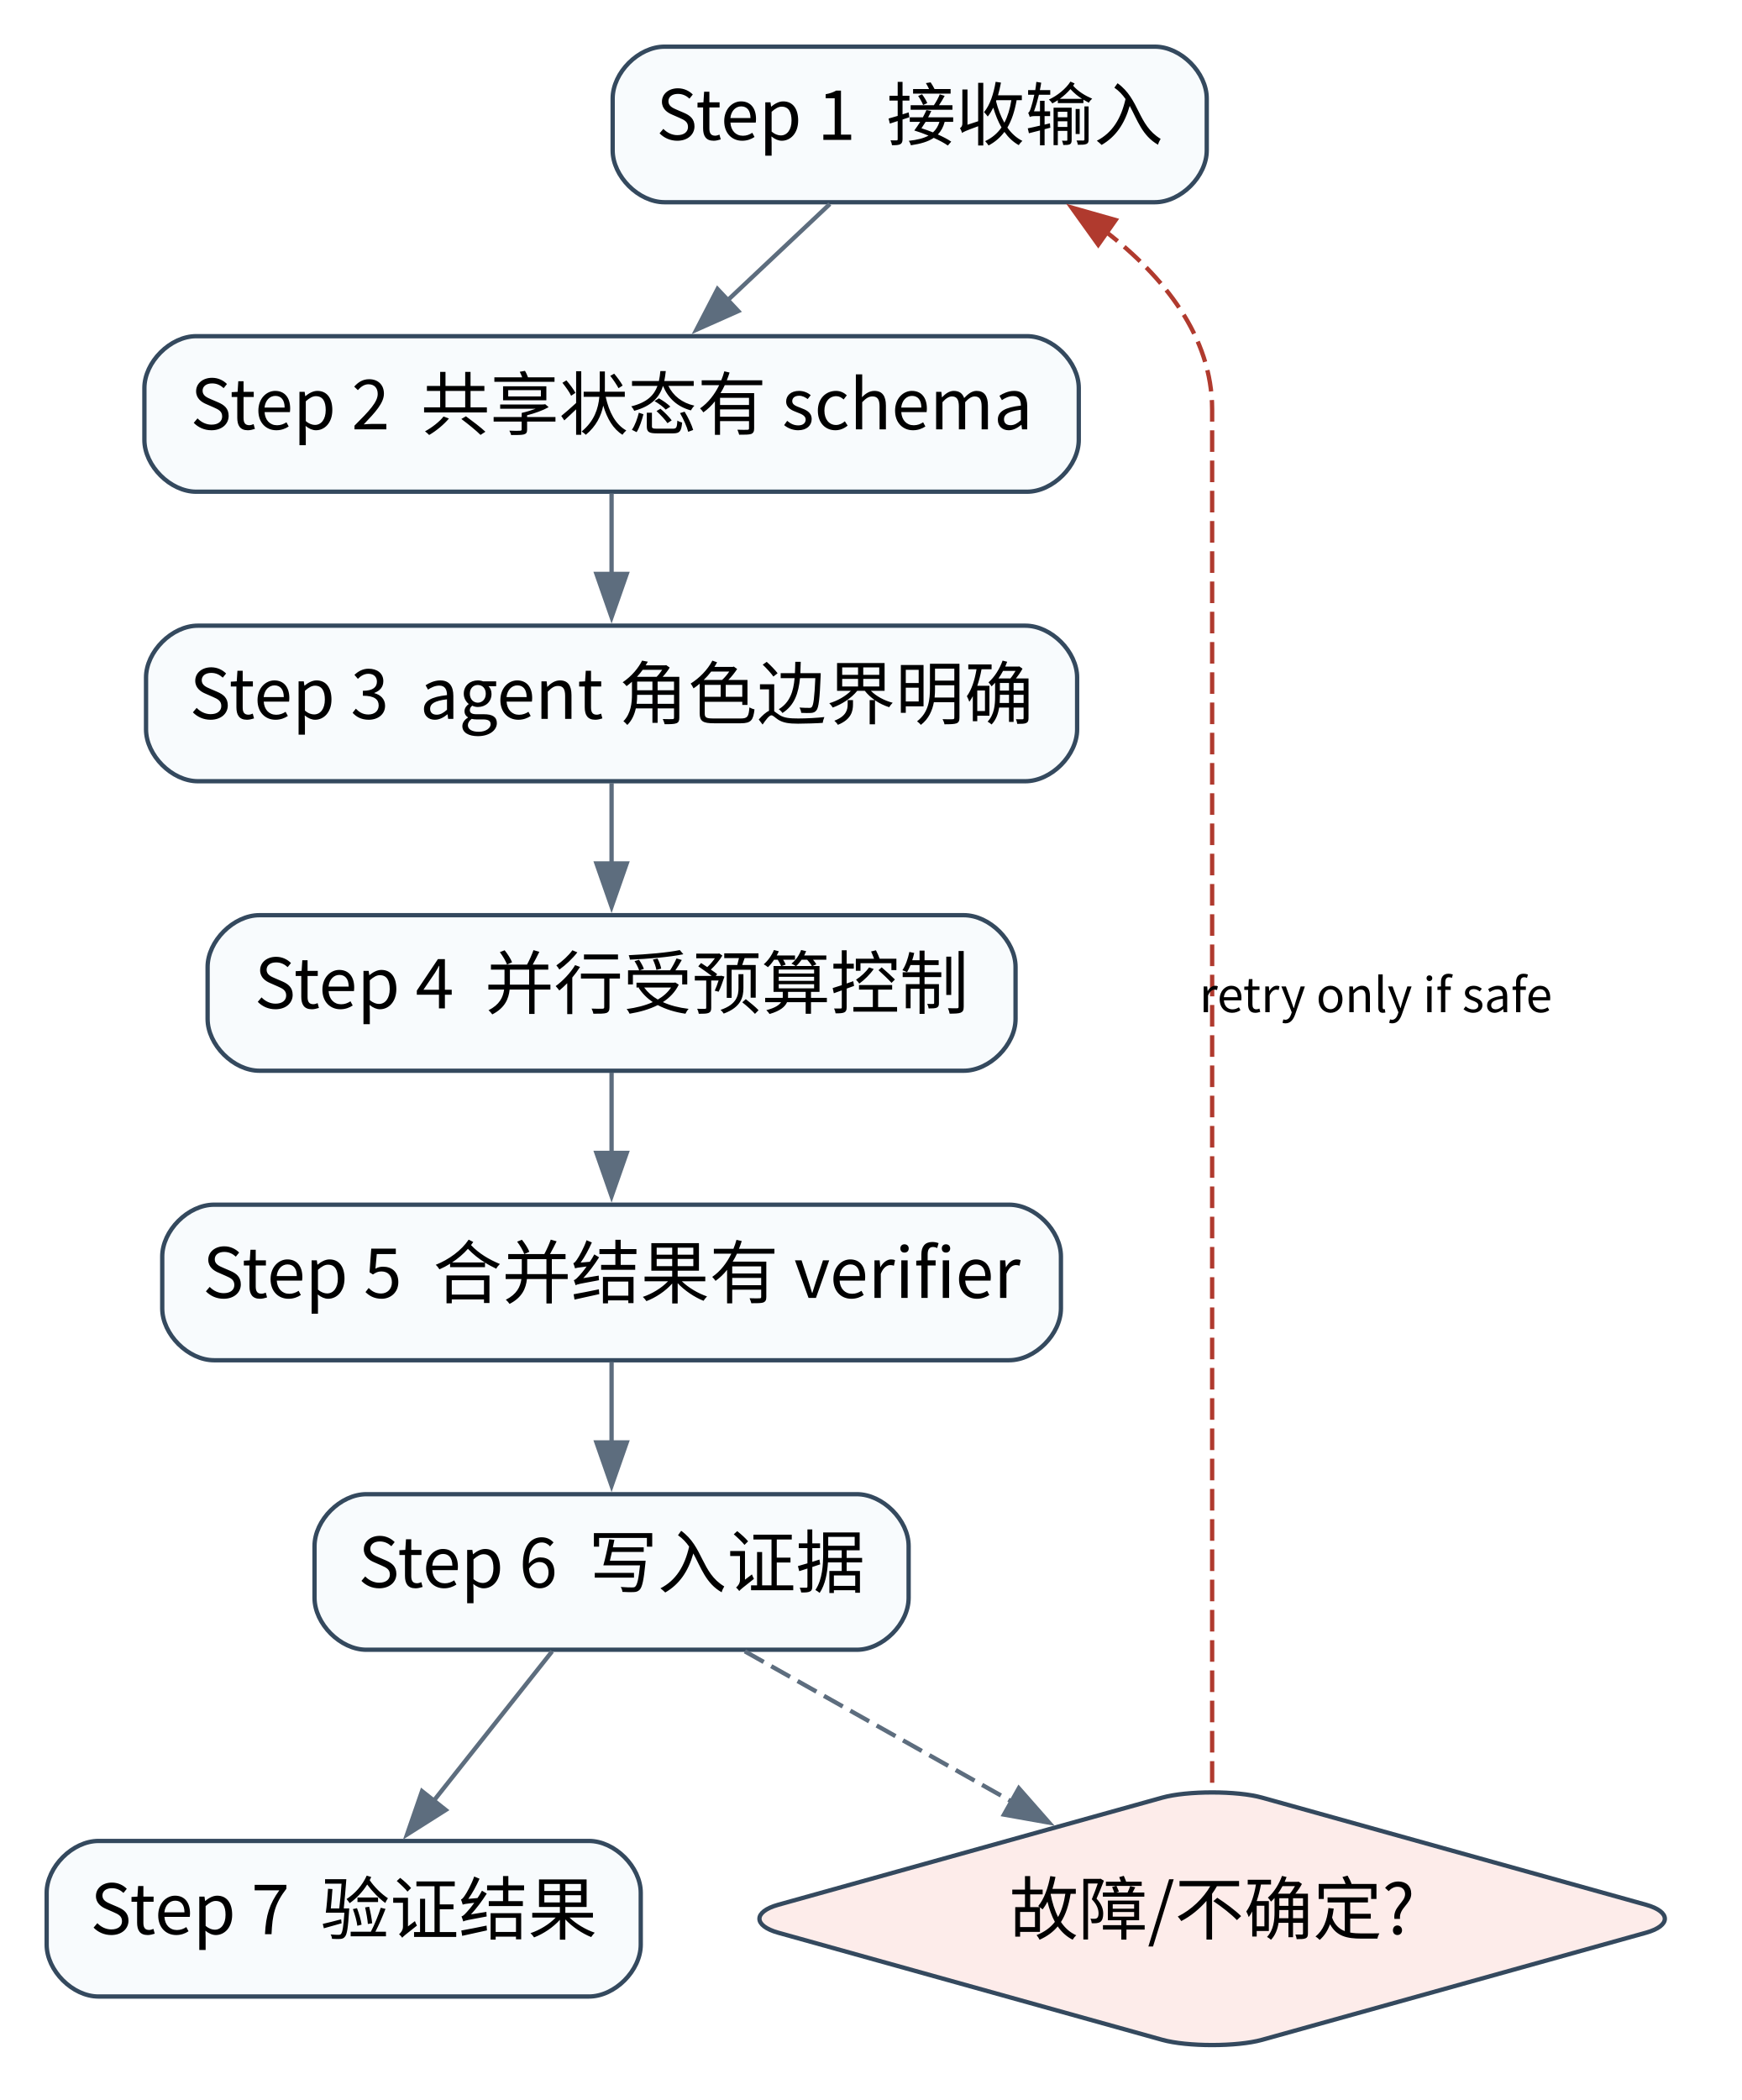
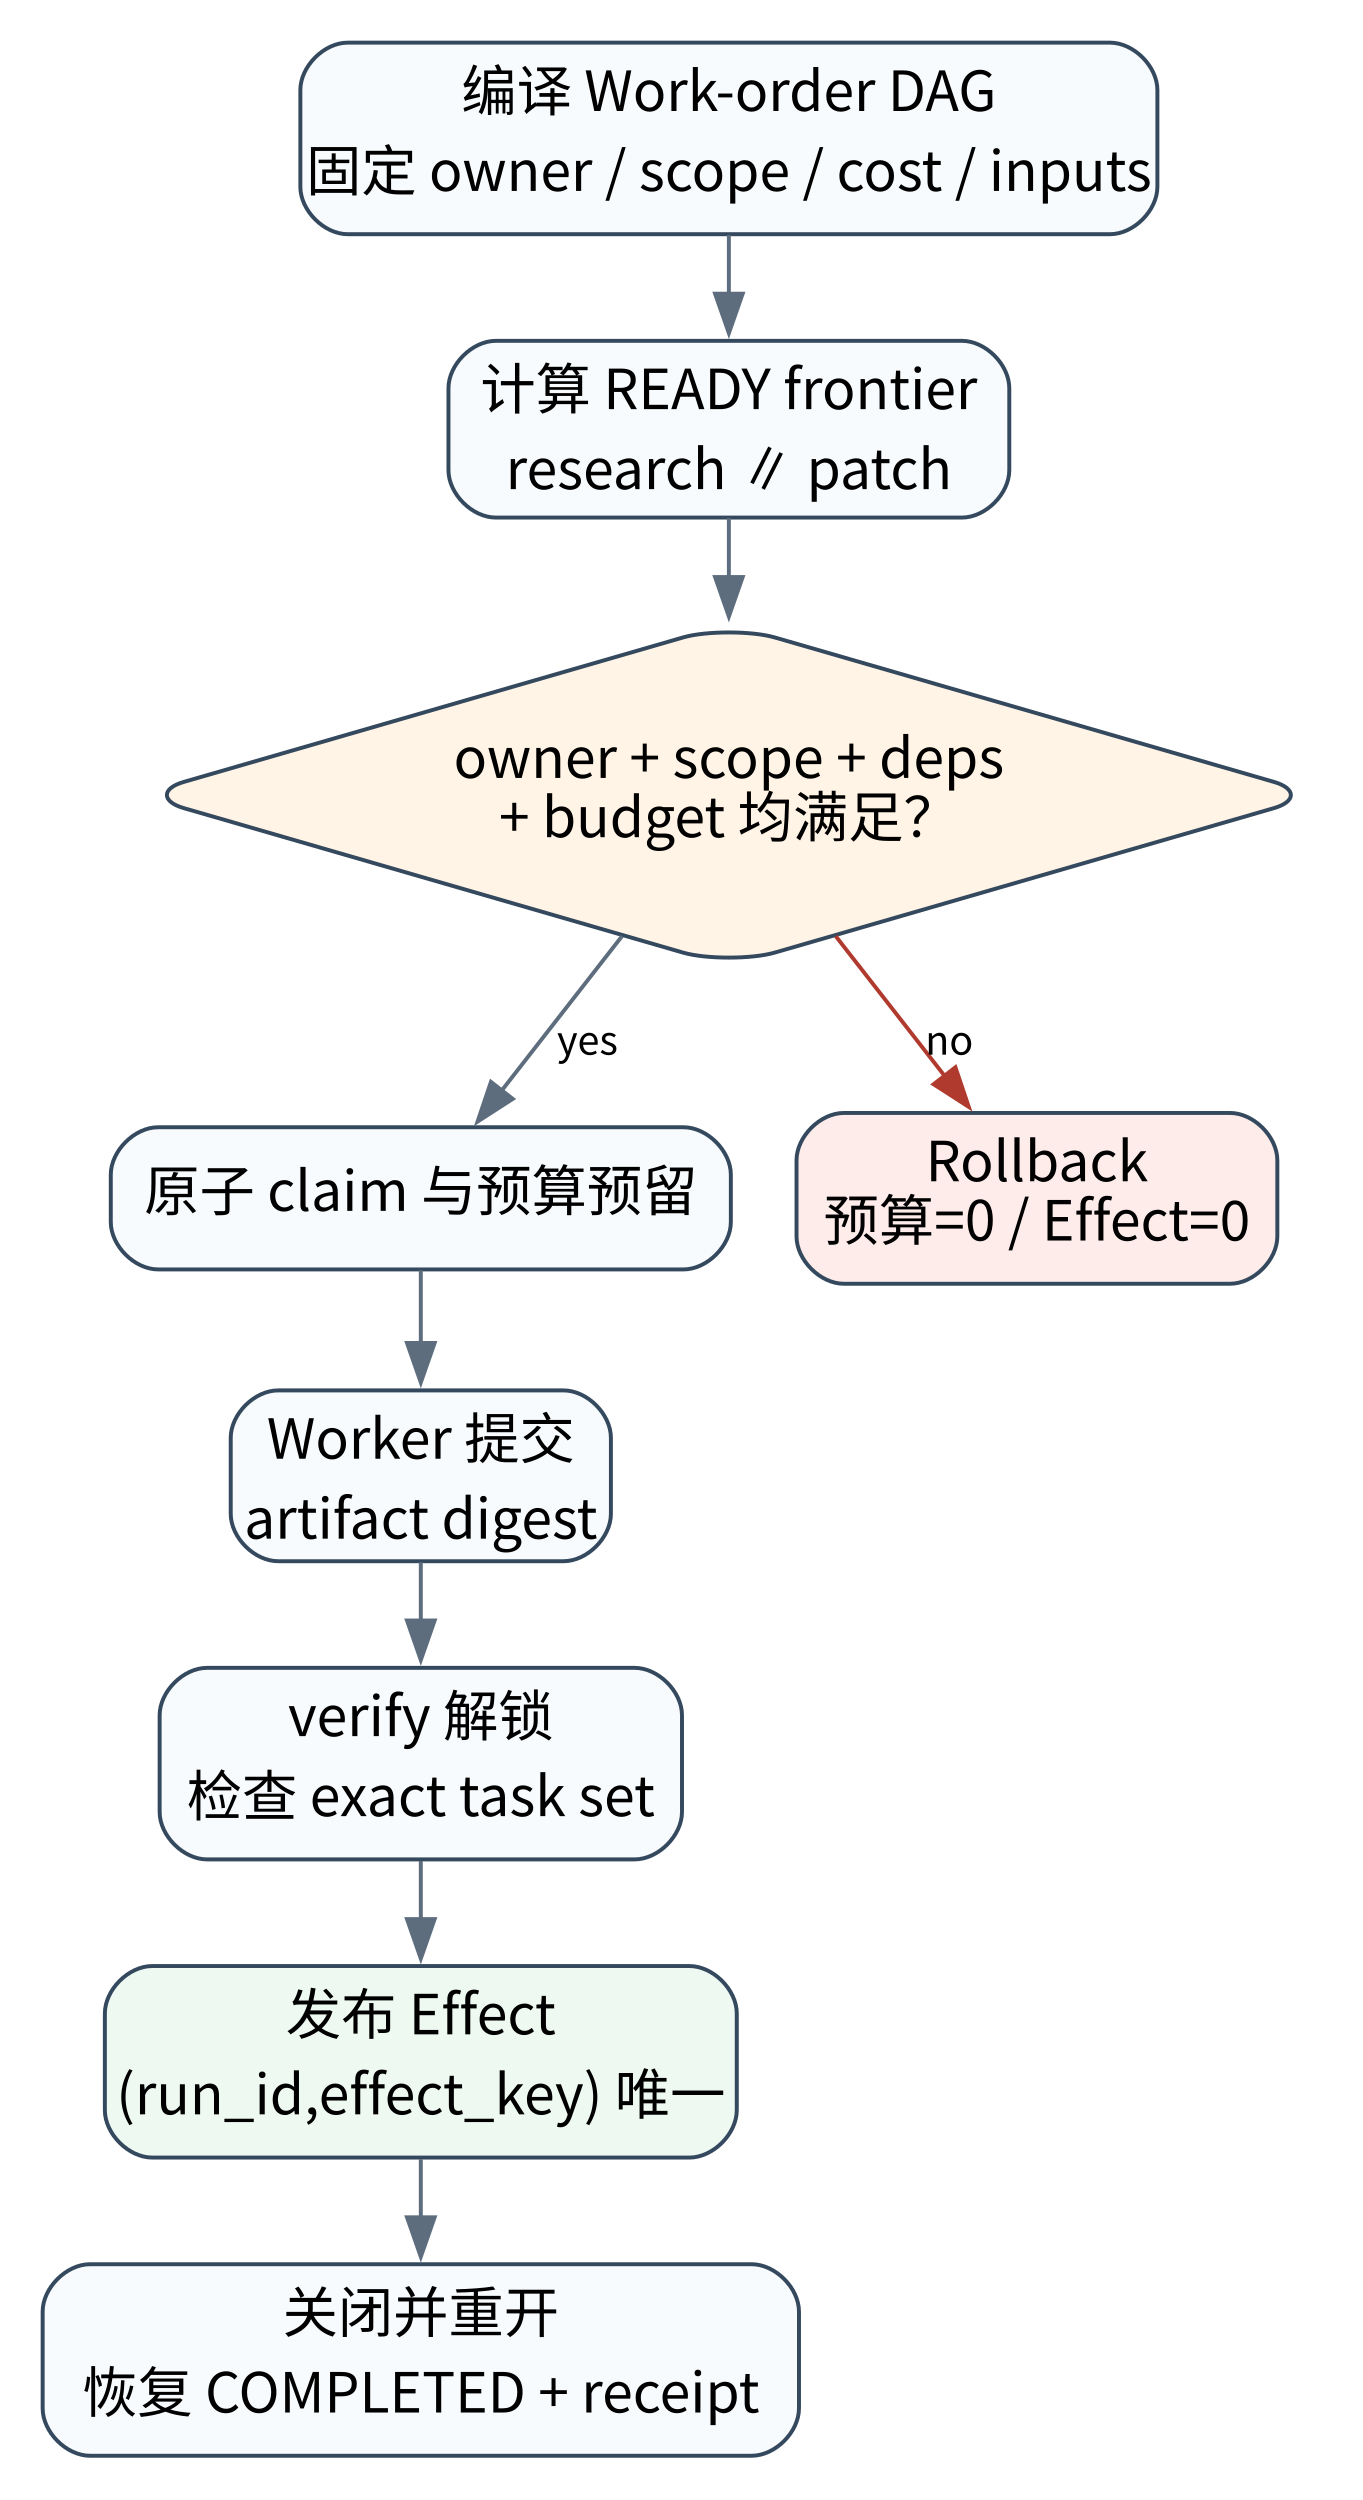
- <svg xmlns="http://www.w3.org/2000/svg" width="403pt" height="486pt" viewBox="0.00 0.00 403.00 486.00">
-   <g id="graph0" class="graph" transform="scale(1 1) rotate(0) translate(10.8 475.3)">
+ <svg xmlns="http://www.w3.org/2000/svg" width="345pt" height="633pt" viewBox="0.00 0.00 345.00 633.00">
+   <g id="graph0" class="graph" transform="scale(1 1) rotate(0) translate(10.8 621.8)">
    <g id="node1" class="node">
-       <path fill="#f8fbfd" stroke="#34495e" d="M256.5,-464.5C256.5,-464.5 143,-464.5 143,-464.5 137,-464.5 131,-458.5 131,-452.5 131,-452.5 131,-440.5 131,-440.5 131,-434.5 137,-428.5 143,-428.5 143,-428.5 256.5,-428.5 256.5,-428.5 262.5,-428.5 268.5,-434.5 268.5,-440.5 268.5,-440.5 268.5,-452.5 268.5,-452.5 268.5,-458.5 262.5,-464.5 256.5,-464.5" />
-       <text xml:space="preserve" text-anchor="middle" x="199.75" y="-442.93" font-family="Noto Sans CJK SC" font-size="16.00">Step 1  接收输入</text>
+       <path fill="#f8fbfd" stroke="#34495e" d="M270.25,-611C270.25,-611 77.25,-611 77.25,-611 71.25,-611 65.25,-605 65.25,-599 65.25,-599 65.25,-574.5 65.25,-574.5 65.25,-568.5 71.25,-562.5 77.25,-562.5 77.25,-562.5 270.25,-562.5 270.25,-562.5 276.25,-562.5 282.25,-568.5 282.25,-574.5 282.25,-574.5 282.25,-599 282.25,-599 282.25,-605 276.25,-611 270.25,-611" />
+       <text xml:space="preserve" text-anchor="middle" x="173.75" y="-593.7" font-family="Noto Sans CJK SC" font-size="14.00">编译 Work-order DAG</text>
+       <text xml:space="preserve" text-anchor="middle" x="173.75" y="-573.45" font-family="Noto Sans CJK SC" font-size="14.00">固定 owner / scope / cost / inputs</text>
    </g>
    <g id="node2" class="node">
-       <path fill="#f8fbfd" stroke="#34495e" d="M226.88,-397.5C226.88,-397.5 34.62,-397.5 34.62,-397.5 28.62,-397.5 22.62,-391.5 22.62,-385.5 22.62,-385.5 22.62,-373.5 22.62,-373.5 22.62,-367.5 28.62,-361.5 34.62,-361.5 34.62,-361.5 226.88,-361.5 226.88,-361.5 232.88,-361.5 238.88,-367.5 238.88,-373.5 238.88,-373.5 238.88,-385.5 238.88,-385.5 238.88,-391.5 232.88,-397.5 226.88,-397.5" />
-       <text xml:space="preserve" text-anchor="middle" x="130.75" y="-375.93" font-family="Noto Sans CJK SC" font-size="16.00">Step 2  共享状态有 schema</text>
+       <path fill="#f8fbfd" stroke="#34495e" d="M232.75,-535.5C232.75,-535.5 114.75,-535.5 114.75,-535.5 108.75,-535.5 102.75,-529.5 102.75,-523.5 102.75,-523.5 102.75,-502.75 102.75,-502.75 102.75,-496.75 108.75,-490.75 114.75,-490.75 114.75,-490.75 232.75,-490.75 232.75,-490.75 238.75,-490.75 244.75,-496.75 244.75,-502.75 244.75,-502.75 244.75,-523.5 244.75,-523.5 244.75,-529.5 238.75,-535.5 232.75,-535.5" />
+       <text xml:space="preserve" text-anchor="middle" x="173.75" y="-518.2" font-family="Noto Sans CJK SC" font-size="14.00">计算 READY frontier</text>
+       <text xml:space="preserve" text-anchor="middle" x="173.75" y="-497.95" font-family="Noto Sans CJK SC" font-size="14.00">research ∥ patch</text>
    </g>
    <g id="edge1" class="edge">
-       <path fill="none" stroke="#5d6d7e" d="M181.26,-428.08C173.99,-421.23 165.5,-413.24 157.58,-405.77" />
-       <polygon fill="#5d6d7e" stroke="#5d6d7e" points="160.07,-403.31 150.39,-399 155.27,-408.41 160.07,-403.31" />
+       <path fill="none" stroke="#5d6d7e" d="M173.75,-562.3C173.75,-557.52 173.75,-552.42 173.75,-547.38" />
+       <polygon fill="#5d6d7e" stroke="#5d6d7e" points="177.25,-547.44 173.75,-537.44 170.25,-547.44 177.25,-547.44" />
    </g>
    <g id="node3" class="node">
-       <path fill="#f8fbfd" stroke="#34495e" d="M226.5,-330.5C226.5,-330.5 35,-330.5 35,-330.5 29,-330.5 23,-324.5 23,-318.5 23,-318.5 23,-306.5 23,-306.5 23,-300.5 29,-294.5 35,-294.5 35,-294.5 226.5,-294.5 226.5,-294.5 232.5,-294.5 238.5,-300.5 238.5,-306.5 238.5,-306.5 238.5,-318.5 238.5,-318.5 238.5,-324.5 232.5,-330.5 226.5,-330.5" />
-       <text xml:space="preserve" text-anchor="middle" x="130.75" y="-308.93" font-family="Noto Sans CJK SC" font-size="16.00">Step 3  agent 角色边界明确</text>
+       <path fill="#fff4e6" stroke="#34495e" d="M162.22,-460.42C162.22,-460.42 35.78,-423.83 35.78,-423.83 30.01,-422.17 30.01,-418.83 35.78,-417.17 35.78,-417.17 162.22,-380.58 162.22,-380.58 167.99,-378.92 179.51,-378.92 185.28,-380.58 185.28,-380.58 311.72,-417.17 311.72,-417.17 317.49,-418.83 317.49,-422.17 311.72,-423.83 311.72,-423.83 185.28,-460.42 185.28,-460.42 179.51,-462.08 167.99,-462.08 162.22,-460.42" />
+       <text xml:space="preserve" text-anchor="middle" x="173.75" y="-424.82" font-family="Noto Sans CJK SC" font-size="14.00">owner + scope + deps</text>
+       <text xml:space="preserve" text-anchor="middle" x="173.75" y="-409.82" font-family="Noto Sans CJK SC" font-size="14.00">+ budget 均满足？</text>
    </g>
    <g id="edge2" class="edge">
-       <path fill="none" stroke="#5d6d7e" d="M130.75,-361.08C130.75,-355.25 130.75,-348.59 130.75,-342.14" />
-       <polygon fill="#5d6d7e" stroke="#5d6d7e" points="134.25,-342.48 130.75,-332.48 127.25,-342.48 134.25,-342.48" />
+       <path fill="none" stroke="#5d6d7e" d="M173.75,-490.65C173.75,-485.92 173.75,-480.72 173.75,-475.34" />
+       <polygon fill="#5d6d7e" stroke="#5d6d7e" points="177.25,-475.7 173.75,-465.7 170.25,-475.7 177.25,-475.7" />
    </g>
    <g id="node4" class="node">
-       <path fill="#f8fbfd" stroke="#34495e" d="M212.25,-263.5C212.25,-263.5 49.25,-263.5 49.25,-263.5 43.25,-263.5 37.25,-257.5 37.25,-251.5 37.25,-251.5 37.25,-239.5 37.25,-239.5 37.25,-233.5 43.25,-227.5 49.25,-227.5 49.25,-227.5 212.25,-227.5 212.25,-227.5 218.25,-227.5 224.25,-233.5 224.25,-239.5 224.25,-239.5 224.25,-251.5 224.25,-251.5 224.25,-257.5 218.25,-263.5 212.25,-263.5" />
-       <text xml:space="preserve" text-anchor="middle" x="130.75" y="-241.93" font-family="Noto Sans CJK SC" font-size="16.00">Step 4  并行受预算控制</text>
+       <path fill="#f8fbfd" stroke="#34495e" d="M162.25,-336.38C162.25,-336.38 29.25,-336.38 29.25,-336.38 23.25,-336.38 17.25,-330.38 17.25,-324.38 17.25,-324.38 17.25,-312.38 17.25,-312.38 17.25,-306.38 23.25,-300.38 29.25,-300.38 29.25,-300.38 162.25,-300.38 162.25,-300.38 168.25,-300.38 174.25,-306.38 174.25,-312.38 174.25,-312.38 174.25,-324.38 174.25,-324.38 174.25,-330.38 168.25,-336.38 162.25,-336.38" />
+       <text xml:space="preserve" text-anchor="middle" x="95.75" y="-315.2" font-family="Noto Sans CJK SC" font-size="14.00">原子 claim 与预算预留</text>
    </g>
    <g id="edge3" class="edge">
-       <path fill="none" stroke="#5d6d7e" d="M130.75,-294.08C130.75,-288.25 130.75,-281.59 130.75,-275.14" />
-       <polygon fill="#5d6d7e" stroke="#5d6d7e" points="134.25,-275.48 130.75,-265.48 127.25,-275.48 134.25,-275.48" />
+       <path fill="none" stroke="#5d6d7e" d="M146.69,-384.76C136.69,-371.93 125.53,-357.6 116.21,-345.64" />
+       <polygon fill="#5d6d7e" stroke="#5d6d7e" points="119.03,-343.56 110.12,-337.82 113.51,-347.86 119.03,-343.56" />
+       <text xml:space="preserve" text-anchor="middle" x="137.95" y="-354.75" font-family="Noto Sans CJK SC" font-size="10.00">yes</text>
+     </g>
+     <g id="node8" class="node">
+       <path fill="#fdecea" stroke="#34495e" d="M300.62,-340C300.62,-340 202.88,-340 202.88,-340 196.88,-340 190.88,-334 190.88,-328 190.88,-328 190.88,-308.75 190.88,-308.75 190.88,-302.75 196.88,-296.75 202.88,-296.75 202.88,-296.75 300.62,-296.75 300.62,-296.75 306.62,-296.75 312.62,-302.75 312.62,-308.75 312.62,-308.75 312.62,-328 312.62,-328 312.62,-334 306.62,-340 300.62,-340" />
+       <text xml:space="preserve" text-anchor="middle" x="251.75" y="-322.7" font-family="Noto Sans CJK SC" font-size="14.00">Rollback</text>
+       <text xml:space="preserve" text-anchor="middle" x="251.75" y="-307.7" font-family="Noto Sans CJK SC" font-size="14.00">预算=0 / Effect=0</text>
+     </g>
+     <g id="edge4" class="edge">
+       <path fill="none" stroke="#b03a2e" d="M200.81,-384.76C209.82,-373.2 219.76,-360.43 228.46,-349.27" />
+       <polygon fill="#b03a2e" stroke="#b03a2e" points="231.11,-351.57 234.49,-341.53 225.58,-347.27 231.11,-351.57" />
+       <text xml:space="preserve" text-anchor="middle" x="229.54" y="-354.75" font-family="Noto Sans CJK SC" font-size="10.00">no</text>
    </g>
    <g id="node5" class="node">
-       <path fill="#f8fbfd" stroke="#34495e" d="M222.75,-196.5C222.75,-196.5 38.75,-196.5 38.75,-196.5 32.75,-196.5 26.75,-190.5 26.75,-184.5 26.75,-184.5 26.75,-172.5 26.75,-172.5 26.75,-166.5 32.75,-160.5 38.75,-160.5 38.75,-160.5 222.75,-160.5 222.75,-160.5 228.75,-160.5 234.75,-166.5 234.75,-172.5 234.75,-172.5 234.75,-184.5 234.75,-184.5 234.75,-190.5 228.75,-196.5 222.75,-196.5" />
-       <text xml:space="preserve" text-anchor="middle" x="130.75" y="-174.93" font-family="Noto Sans CJK SC" font-size="16.00">Step 5  合并结果有 verifier</text>
+       <path fill="#f8fbfd" stroke="#34495e" d="M131.88,-269.75C131.88,-269.75 59.63,-269.75 59.63,-269.75 53.62,-269.75 47.62,-263.75 47.62,-257.75 47.62,-257.75 47.62,-238.5 47.62,-238.5 47.62,-232.5 53.62,-226.5 59.62,-226.5 59.62,-226.5 131.88,-226.5 131.88,-226.5 137.88,-226.5 143.88,-232.5 143.88,-238.5 143.88,-238.5 143.88,-257.75 143.88,-257.75 143.88,-263.75 137.88,-269.75 131.88,-269.75" />
+       <text xml:space="preserve" text-anchor="middle" x="95.75" y="-252.45" font-family="Noto Sans CJK SC" font-size="14.00">Worker 提交</text>
+       <text xml:space="preserve" text-anchor="middle" x="95.75" y="-232.2" font-family="Noto Sans CJK SC" font-size="14.00">artifact digest</text>
    </g>
-     <g id="edge4" class="edge">
-       <path fill="none" stroke="#5d6d7e" d="M130.75,-227.08C130.75,-221.25 130.75,-214.59 130.75,-208.14" />
-       <polygon fill="#5d6d7e" stroke="#5d6d7e" points="134.25,-208.48 130.75,-198.48 127.25,-208.48 134.25,-208.48" />
+     <g id="edge5" class="edge">
+       <path fill="none" stroke="#5d6d7e" d="M95.75,-300.15C95.75,-294.48 95.75,-287.96 95.75,-281.53" />
+       <polygon fill="#5d6d7e" stroke="#5d6d7e" points="99.25,-281.76 95.75,-271.76 92.25,-281.76 99.25,-281.76" />
    </g>
    <g id="node6" class="node">
-       <path fill="#f8fbfd" stroke="#34495e" d="M187.5,-129.5C187.5,-129.5 74,-129.5 74,-129.5 68,-129.5 62,-123.5 62,-117.5 62,-117.5 62,-105.5 62,-105.5 62,-99.5 68,-93.5 74,-93.5 74,-93.5 187.5,-93.5 187.5,-93.5 193.5,-93.5 199.5,-99.5 199.5,-105.5 199.5,-105.5 199.5,-117.5 199.5,-117.5 199.5,-123.5 193.5,-129.5 187.5,-129.5" />
-       <text xml:space="preserve" text-anchor="middle" x="130.75" y="-107.92" font-family="Noto Sans CJK SC" font-size="16.00">Step 6  写入证据</text>
+       <path fill="#f8fbfd" stroke="#34495e" d="M149.88,-199.5C149.88,-199.5 41.62,-199.5 41.62,-199.5 35.62,-199.5 29.62,-193.5 29.62,-187.5 29.62,-187.5 29.62,-163 29.62,-163 29.62,-157 35.62,-151 41.62,-151 41.62,-151 149.88,-151 149.88,-151 155.88,-151 161.88,-157 161.88,-163 161.88,-163 161.88,-187.5 161.88,-187.5 161.88,-193.5 155.88,-199.5 149.88,-199.5" />
+       <text xml:space="preserve" text-anchor="middle" x="95.75" y="-182.2" font-family="Noto Sans CJK SC" font-size="14.00">verify 解锁</text>
+       <text xml:space="preserve" text-anchor="middle" x="95.75" y="-161.95" font-family="Noto Sans CJK SC" font-size="14.00">检查 exact task set</text>
    </g>
-     <g id="edge5" class="edge">
-       <path fill="none" stroke="#5d6d7e" d="M130.75,-160.08C130.75,-154.25 130.75,-147.59 130.75,-141.14" />
-       <polygon fill="#5d6d7e" stroke="#5d6d7e" points="134.25,-141.48 130.75,-131.48 127.25,-141.48 134.25,-141.48" />
+     <g id="edge6" class="edge">
+       <path fill="none" stroke="#5d6d7e" d="M95.75,-226.24C95.75,-221.47 95.75,-216.28 95.75,-211.1" />
+       <polygon fill="#5d6d7e" stroke="#5d6d7e" points="99.25,-211.48 95.75,-201.48 92.25,-211.48 99.25,-211.48" />
    </g>
    <g id="node7" class="node">
-       <path fill="#f8fbfd" stroke="#34495e" d="M125.5,-49.25C125.5,-49.25 12,-49.25 12,-49.25 6,-49.25 0,-43.25 0,-37.25 0,-37.25 0,-25.25 0,-25.25 0,-19.25 6,-13.25 12,-13.25 12,-13.25 125.5,-13.25 125.5,-13.25 131.5,-13.25 137.5,-19.25 137.5,-25.25 137.5,-25.25 137.5,-37.25 137.5,-37.25 137.5,-43.25 131.5,-49.25 125.5,-49.25" />
-       <text xml:space="preserve" text-anchor="middle" x="68.75" y="-27.68" font-family="Noto Sans CJK SC" font-size="16.00">Step 7  验证结果</text>
-     </g>
-     <g id="edge6" class="edge">
-       <path fill="none" stroke="#5d6d7e" d="M116.99,-93.13C108.88,-82.9 98.47,-69.76 89.39,-58.3" />
-       <polygon fill="#5d6d7e" stroke="#5d6d7e" points="92.36,-56.42 83.41,-50.75 86.88,-60.77 92.36,-56.42" />
-     </g>
-     <g id="node8" class="node">
-       <path fill="#fdecea" stroke="#34495e" d="M258.19,-59.27C258.19,-59.27 169.31,-34.48 169.31,-34.48 163.53,-32.86 163.53,-29.64 169.31,-28.02 169.31,-28.02 258.19,-3.23 258.19,-3.23 263.97,-1.61 275.53,-1.61 281.31,-3.23 281.31,-3.23 370.19,-28.02 370.19,-28.02 375.97,-29.64 375.97,-32.86 370.19,-34.48 370.19,-34.48 281.31,-59.27 281.31,-59.27 275.53,-60.89 263.97,-60.89 258.19,-59.27" />
-       <text xml:space="preserve" text-anchor="middle" x="269.75" y="-27.68" font-family="Noto Sans CJK SC" font-size="16.00">故障/不确定?</text>
+       <path fill="#eef9f1" stroke="#34495e" d="M163.75,-124C163.75,-124 27.75,-124 27.75,-124 21.75,-124 15.75,-118 15.75,-112 15.75,-112 15.75,-87.5 15.75,-87.5 15.75,-81.5 21.75,-75.5 27.75,-75.5 27.75,-75.5 163.75,-75.5 163.75,-75.5 169.75,-75.5 175.75,-81.5 175.75,-87.5 175.75,-87.5 175.75,-112 175.75,-112 175.75,-118 169.75,-124 163.75,-124" />
+       <text xml:space="preserve" text-anchor="middle" x="95.75" y="-106.7" font-family="Noto Sans CJK SC" font-size="14.00">发布 Effect</text>
+       <text xml:space="preserve" text-anchor="middle" x="95.75" y="-86.45" font-family="Noto Sans CJK SC" font-size="14.00">(run_id,effect_key) 唯一</text>
    </g>
    <g id="edge7" class="edge">
-       <path fill="none" stroke="#5d6d7e" stroke-dasharray="5,2" d="M161.6,-93.13C179.73,-82.93 203.01,-69.82 223.32,-58.39" />
-       <polygon fill="#5d6d7e" stroke="#5d6d7e" points="225.01,-61.45 232,-53.5 221.57,-55.35 225.01,-61.45" />
+       <path fill="none" stroke="#5d6d7e" d="M95.75,-150.59C95.75,-145.87 95.75,-140.82 95.75,-135.81" />
+       <polygon fill="#5d6d7e" stroke="#5d6d7e" points="99.25,-135.88 95.75,-125.88 92.25,-135.88 99.25,-135.88" />
+     </g>
+     <g id="node9" class="node">
+       <path fill="#f8fbfd" stroke="#34495e" d="M179.5,-48.5C179.5,-48.5 12,-48.5 12,-48.5 6,-48.5 0,-42.5 0,-36.5 0,-36.5 0,-12 0,-12 0,-6 6,0 12,0 12,0 179.5,0 179.5,0 185.5,0 191.5,-6 191.5,-12 191.5,-12 191.5,-36.5 191.5,-36.5 191.5,-42.5 185.5,-48.5 179.5,-48.5" />
+       <text xml:space="preserve" text-anchor="middle" x="95.75" y="-31.2" font-family="Noto Sans CJK SC" font-size="14.00">关闭并重开</text>
+       <text xml:space="preserve" text-anchor="middle" x="95.75" y="-10.95" font-family="Noto Sans CJK SC" font-size="14.00">恢复 COMPLETED + receipt</text>
    </g>
    <g id="edge8" class="edge">
-       <path fill="none" stroke="#b03a2e" stroke-dasharray="5,2" d="M269.75,-62.72C269.75,-77.2 269.75,-94.74 269.75,-110.5 269.75,-380.5 269.75,-380.5 269.75,-380.5 269.75,-397.51 258.52,-411.32 245.06,-421.76" />
-       <polygon fill="#b03a2e" stroke="#b03a2e" points="243.39,-418.66 237.22,-427.27 247.41,-424.38 243.39,-418.66" />
-       <text xml:space="preserve" text-anchor="middle" x="307.62" y="-241.05" font-family="Noto Sans CJK SC" font-size="11.00">retry only if safe</text>
+       <path fill="none" stroke="#5d6d7e" d="M95.75,-75.09C95.75,-70.37 95.75,-65.32 95.75,-60.31" />
+       <polygon fill="#5d6d7e" stroke="#5d6d7e" points="99.25,-60.38 95.75,-50.38 92.25,-60.38 99.25,-60.38" />
    </g>
  </g>
</svg>
